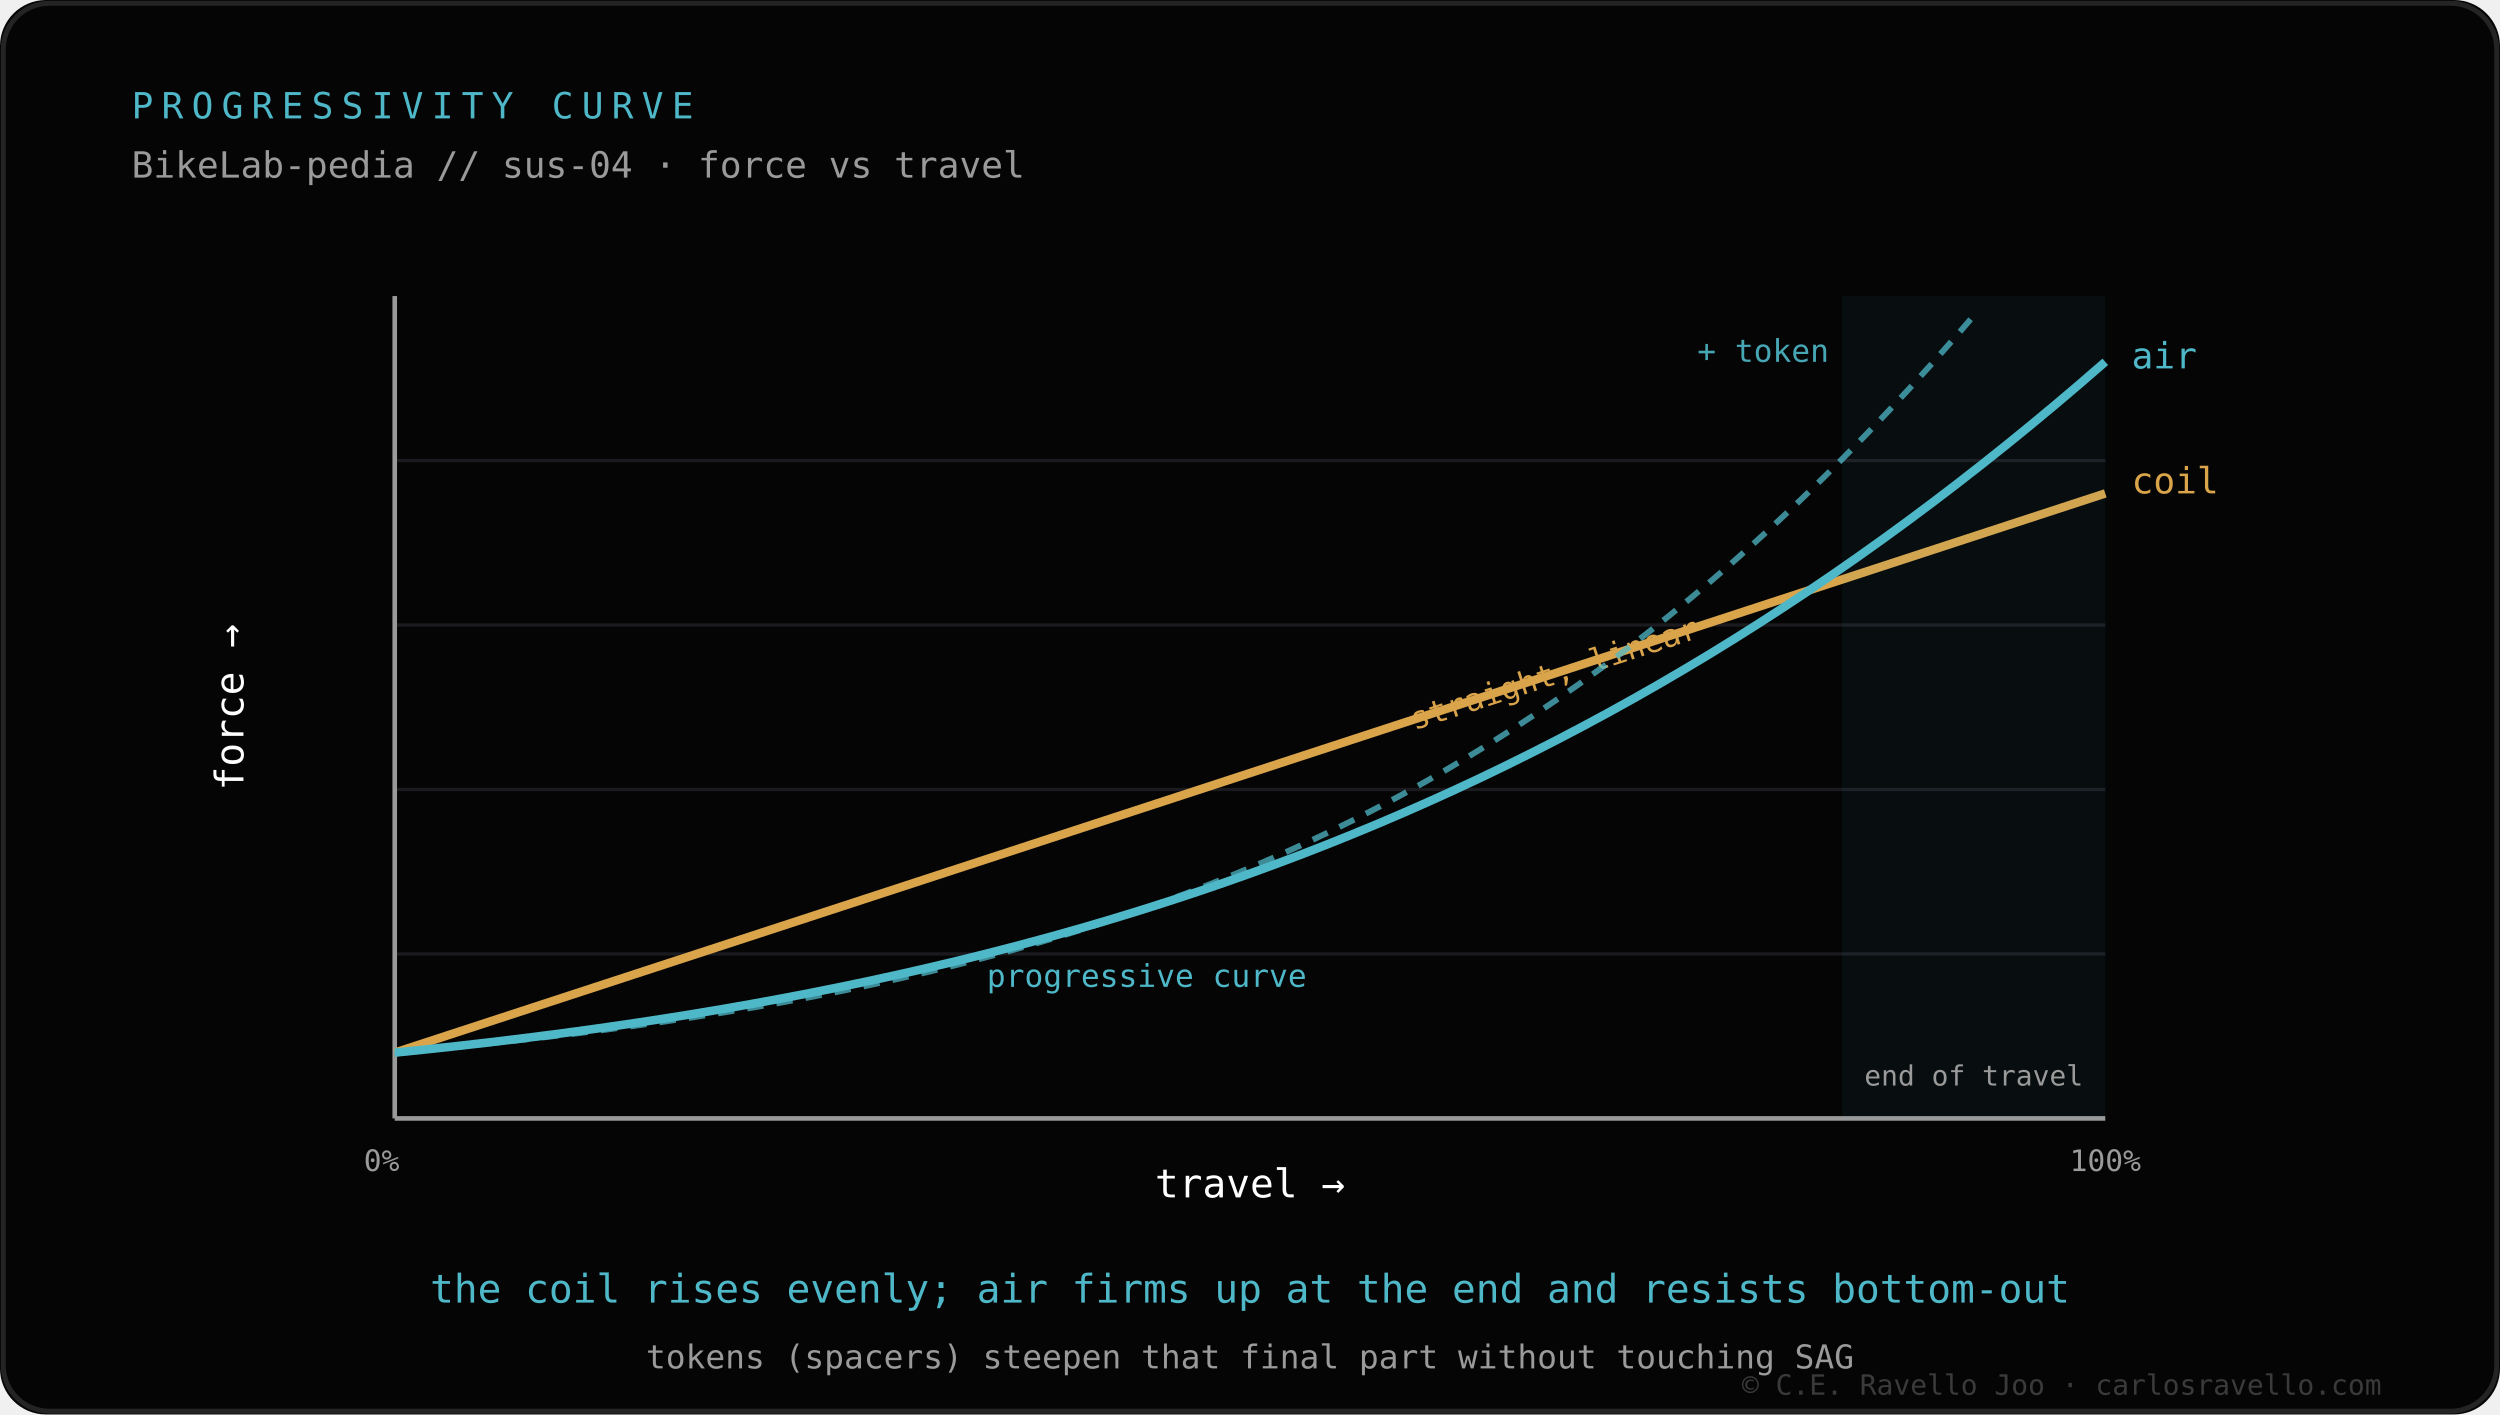
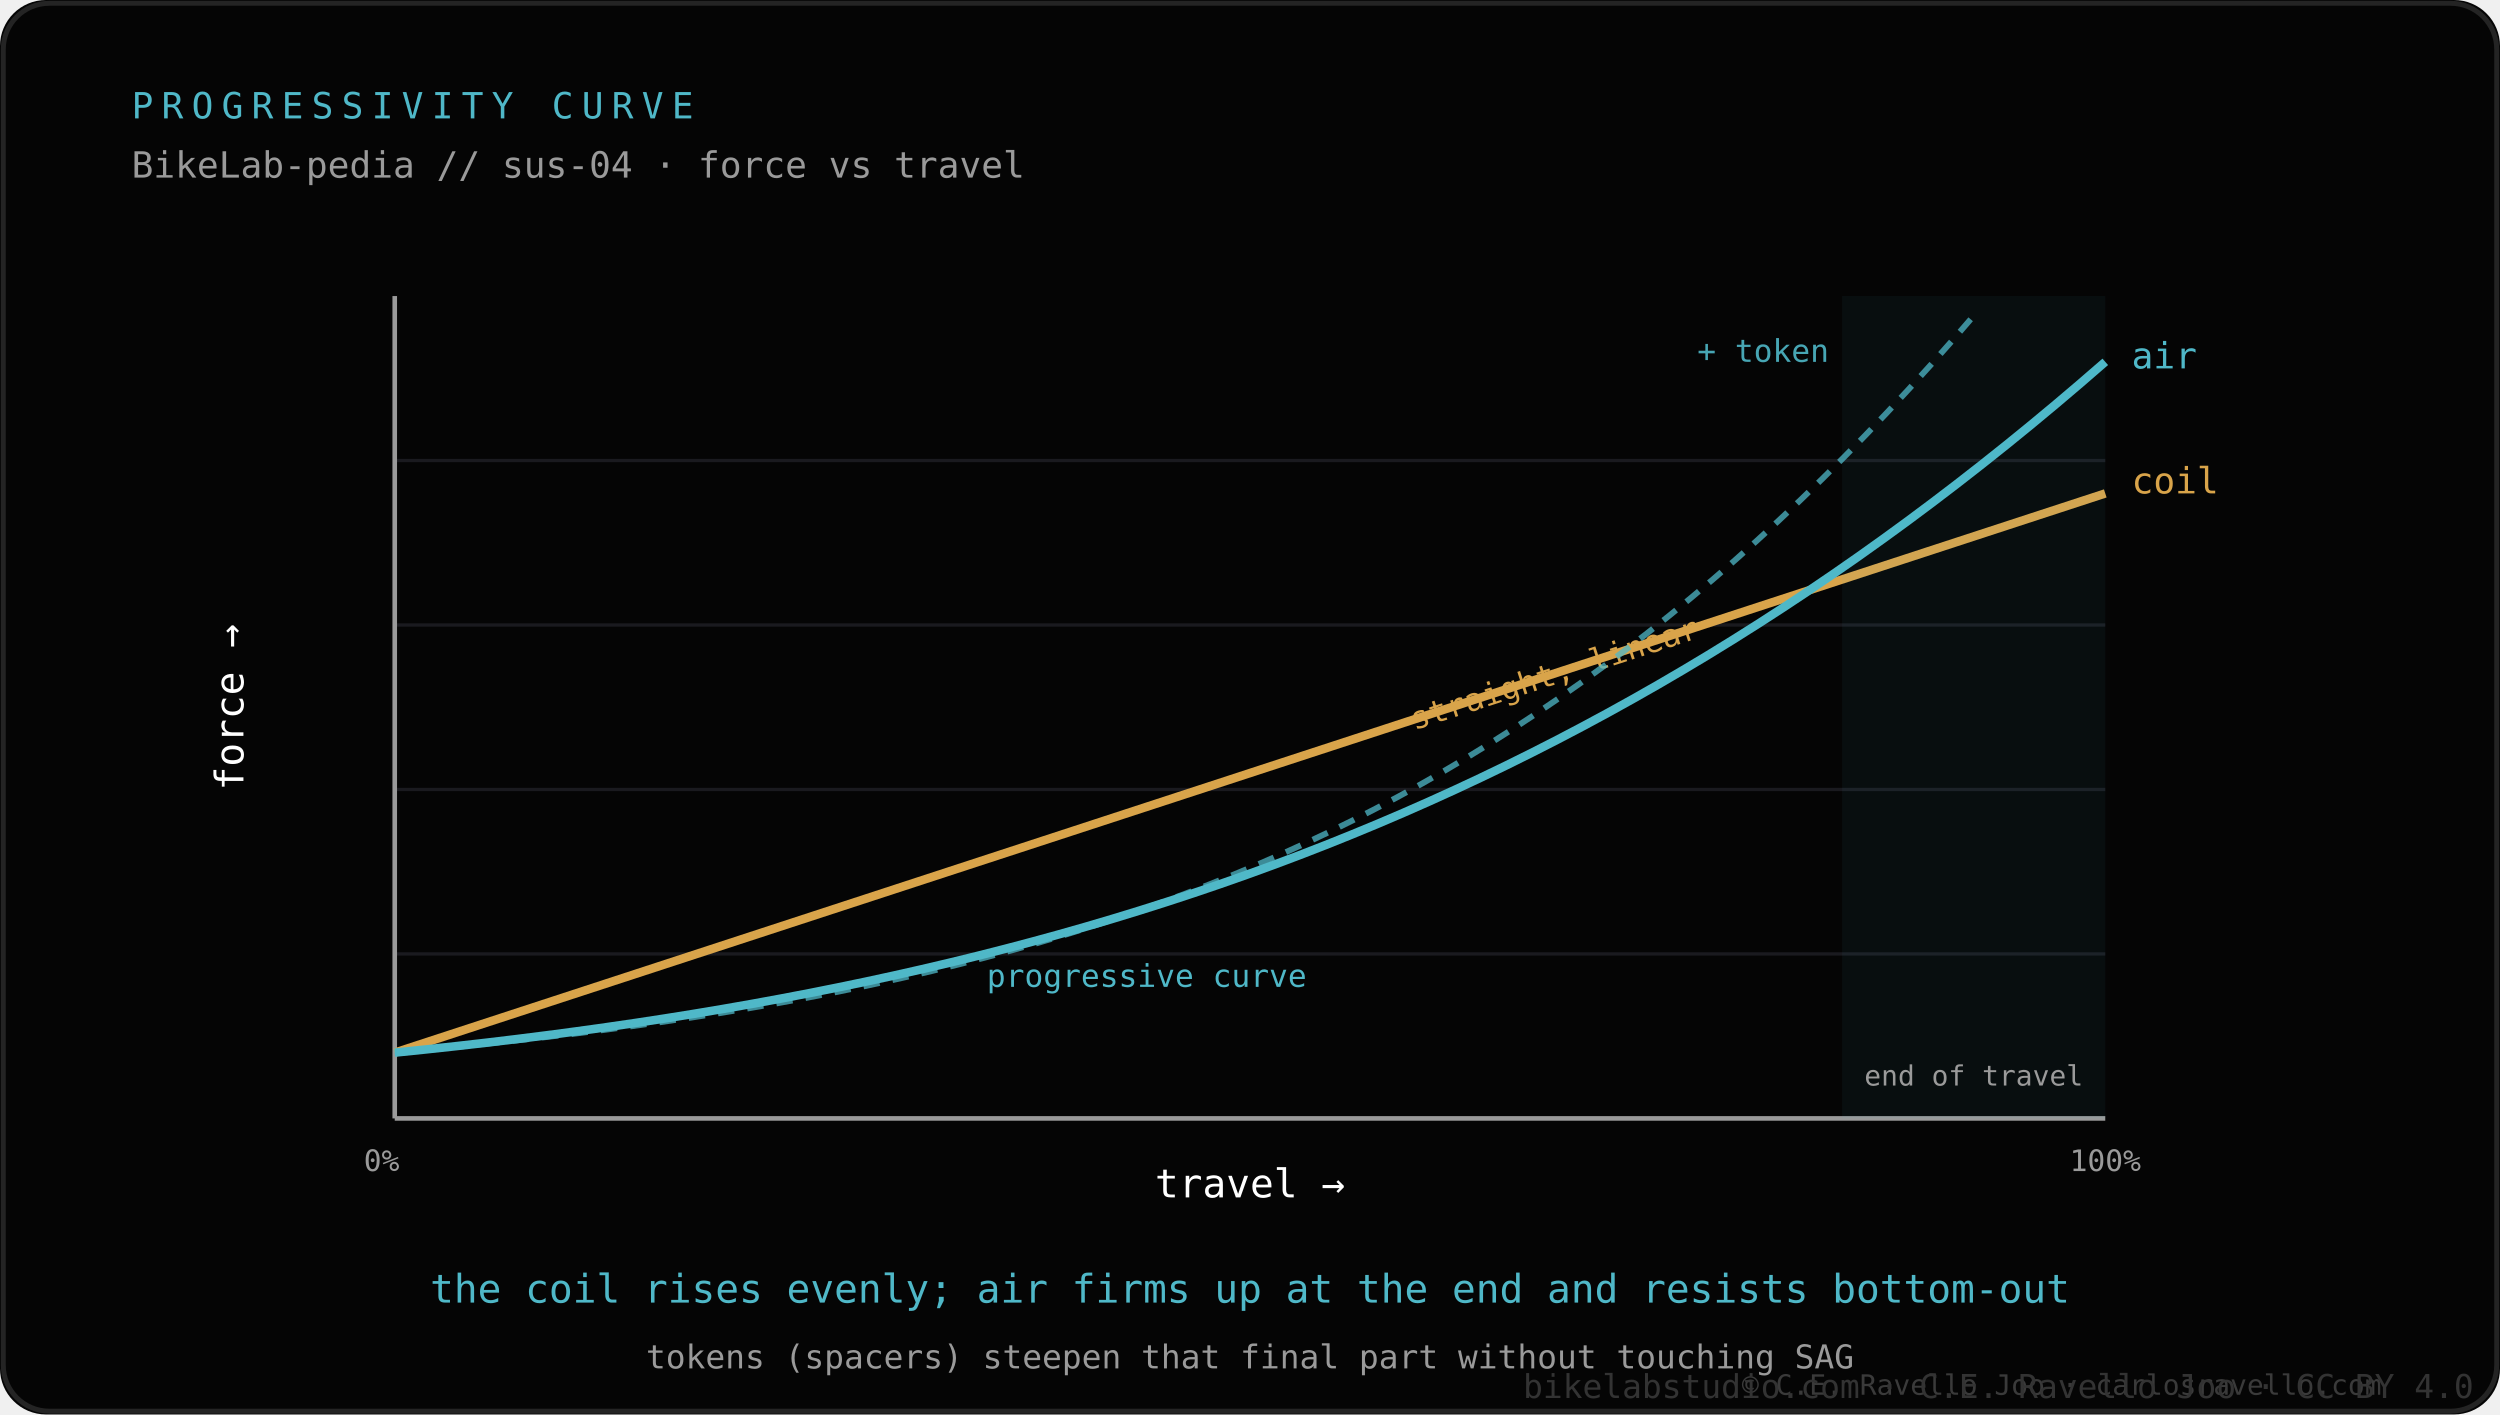
<svg xmlns="http://www.w3.org/2000/svg" viewBox="0 0 760 430" shape-rendering="geometricPrecision" text-rendering="geometricPrecision">
  <g font-family="'IBM Plex Mono', ui-monospace, monospace">
    <rect x="0" y="0" width="760" height="430" rx="14" fill="#050505" />
    <rect x="1" y="1" width="758" height="428" rx="14" fill="none" stroke="#242424" stroke-width="1.5" />
    <text x="40" y="36" fill="#4fb8c8" font-size="11" letter-spacing="2.5">PROGRESSIVITY CURVE</text>
    <text x="40" y="54" fill="#9a9a9a" font-size="11">BikeLab-pedia // sus-04 · force vs travel</text>
    <g stroke="#1a1a1f" stroke-width="1">
      <line x1="120" y1="140" x2="640" y2="140" />
      <line x1="120" y1="190" x2="640" y2="190" />
      <line x1="120" y1="240" x2="640" y2="240" />
      <line x1="120" y1="290" x2="640" y2="290" />
    </g>
    <line x1="120" y1="90" x2="120" y2="340" stroke="#9a9a9a" stroke-width="1.4" />
    <line x1="120" y1="340" x2="640" y2="340" stroke="#9a9a9a" stroke-width="1.4" />
    <text x="380" y="364" fill="#ffffff" font-size="12" text-anchor="middle">travel →</text>
    <text x="74" y="215" fill="#ffffff" font-size="12" text-anchor="middle" transform="rotate(-90 74 215)">force →</text>
    <text x="116" y="356" fill="#9a9a9a" font-size="9" text-anchor="middle">0%</text>
    <text x="640" y="356" fill="#9a9a9a" font-size="9" text-anchor="middle">100%</text>
    <line x1="120" y1="320" x2="640" y2="150" stroke="#d9a44a" stroke-width="2.6" />
    <text x="648" y="150" fill="#d9a44a" font-size="11">coil</text>
    <text x="430" y="222" fill="#d9a44a" font-size="9.5" transform="rotate(-18 430 222)">straight, linear</text>
    <path d="M120,320 C 320,300 480,250 640,110" fill="none" stroke="#4fb8c8" stroke-width="2.6" />
    <text x="648" y="112" fill="#4fb8c8" font-size="11">air</text>
    <text x="300" y="300" fill="#4fb8c8" font-size="9.5">progressive curve</text>
    <path d="M120,320 C 320,302 460,260 600,96" fill="none" stroke="#4fb8c8" stroke-width="1.8" stroke-dasharray="5 4" opacity="0.75" />
    <text x="556" y="110" fill="#4fb8c8" font-size="9.5" text-anchor="end" opacity="0.9">+ token</text>
    <rect x="560" y="90" width="80" height="250" fill="#4fb8c8" fill-opacity="0.05" />
    <text x="600" y="330" fill="#9a9a9a" font-size="8.5" text-anchor="middle">end of travel</text>
    <text x="380" y="396" fill="#4fb8c8" font-size="12" text-anchor="middle">the coil rises evenly; air firms up at the end and resists bottom-out</text>
    <text x="380" y="416" fill="#9a9a9a" font-size="10" text-anchor="middle">tokens (spacers) steepen that final part without touching SAG</text>
    <text x="724" y="424" fill="#3a3a3a" font-size="8.5" text-anchor="end">© C.E. Ravello Joo · carlosravello.com</text>
  </g>
+   <text x="752" y="425" text-anchor="end" font-family="'IBM Plex Mono',monospace" font-size="10" fill="#333">bikelabstudio.com · C.E. Ravello Joo · CC BY 4.0</text>
</svg>
